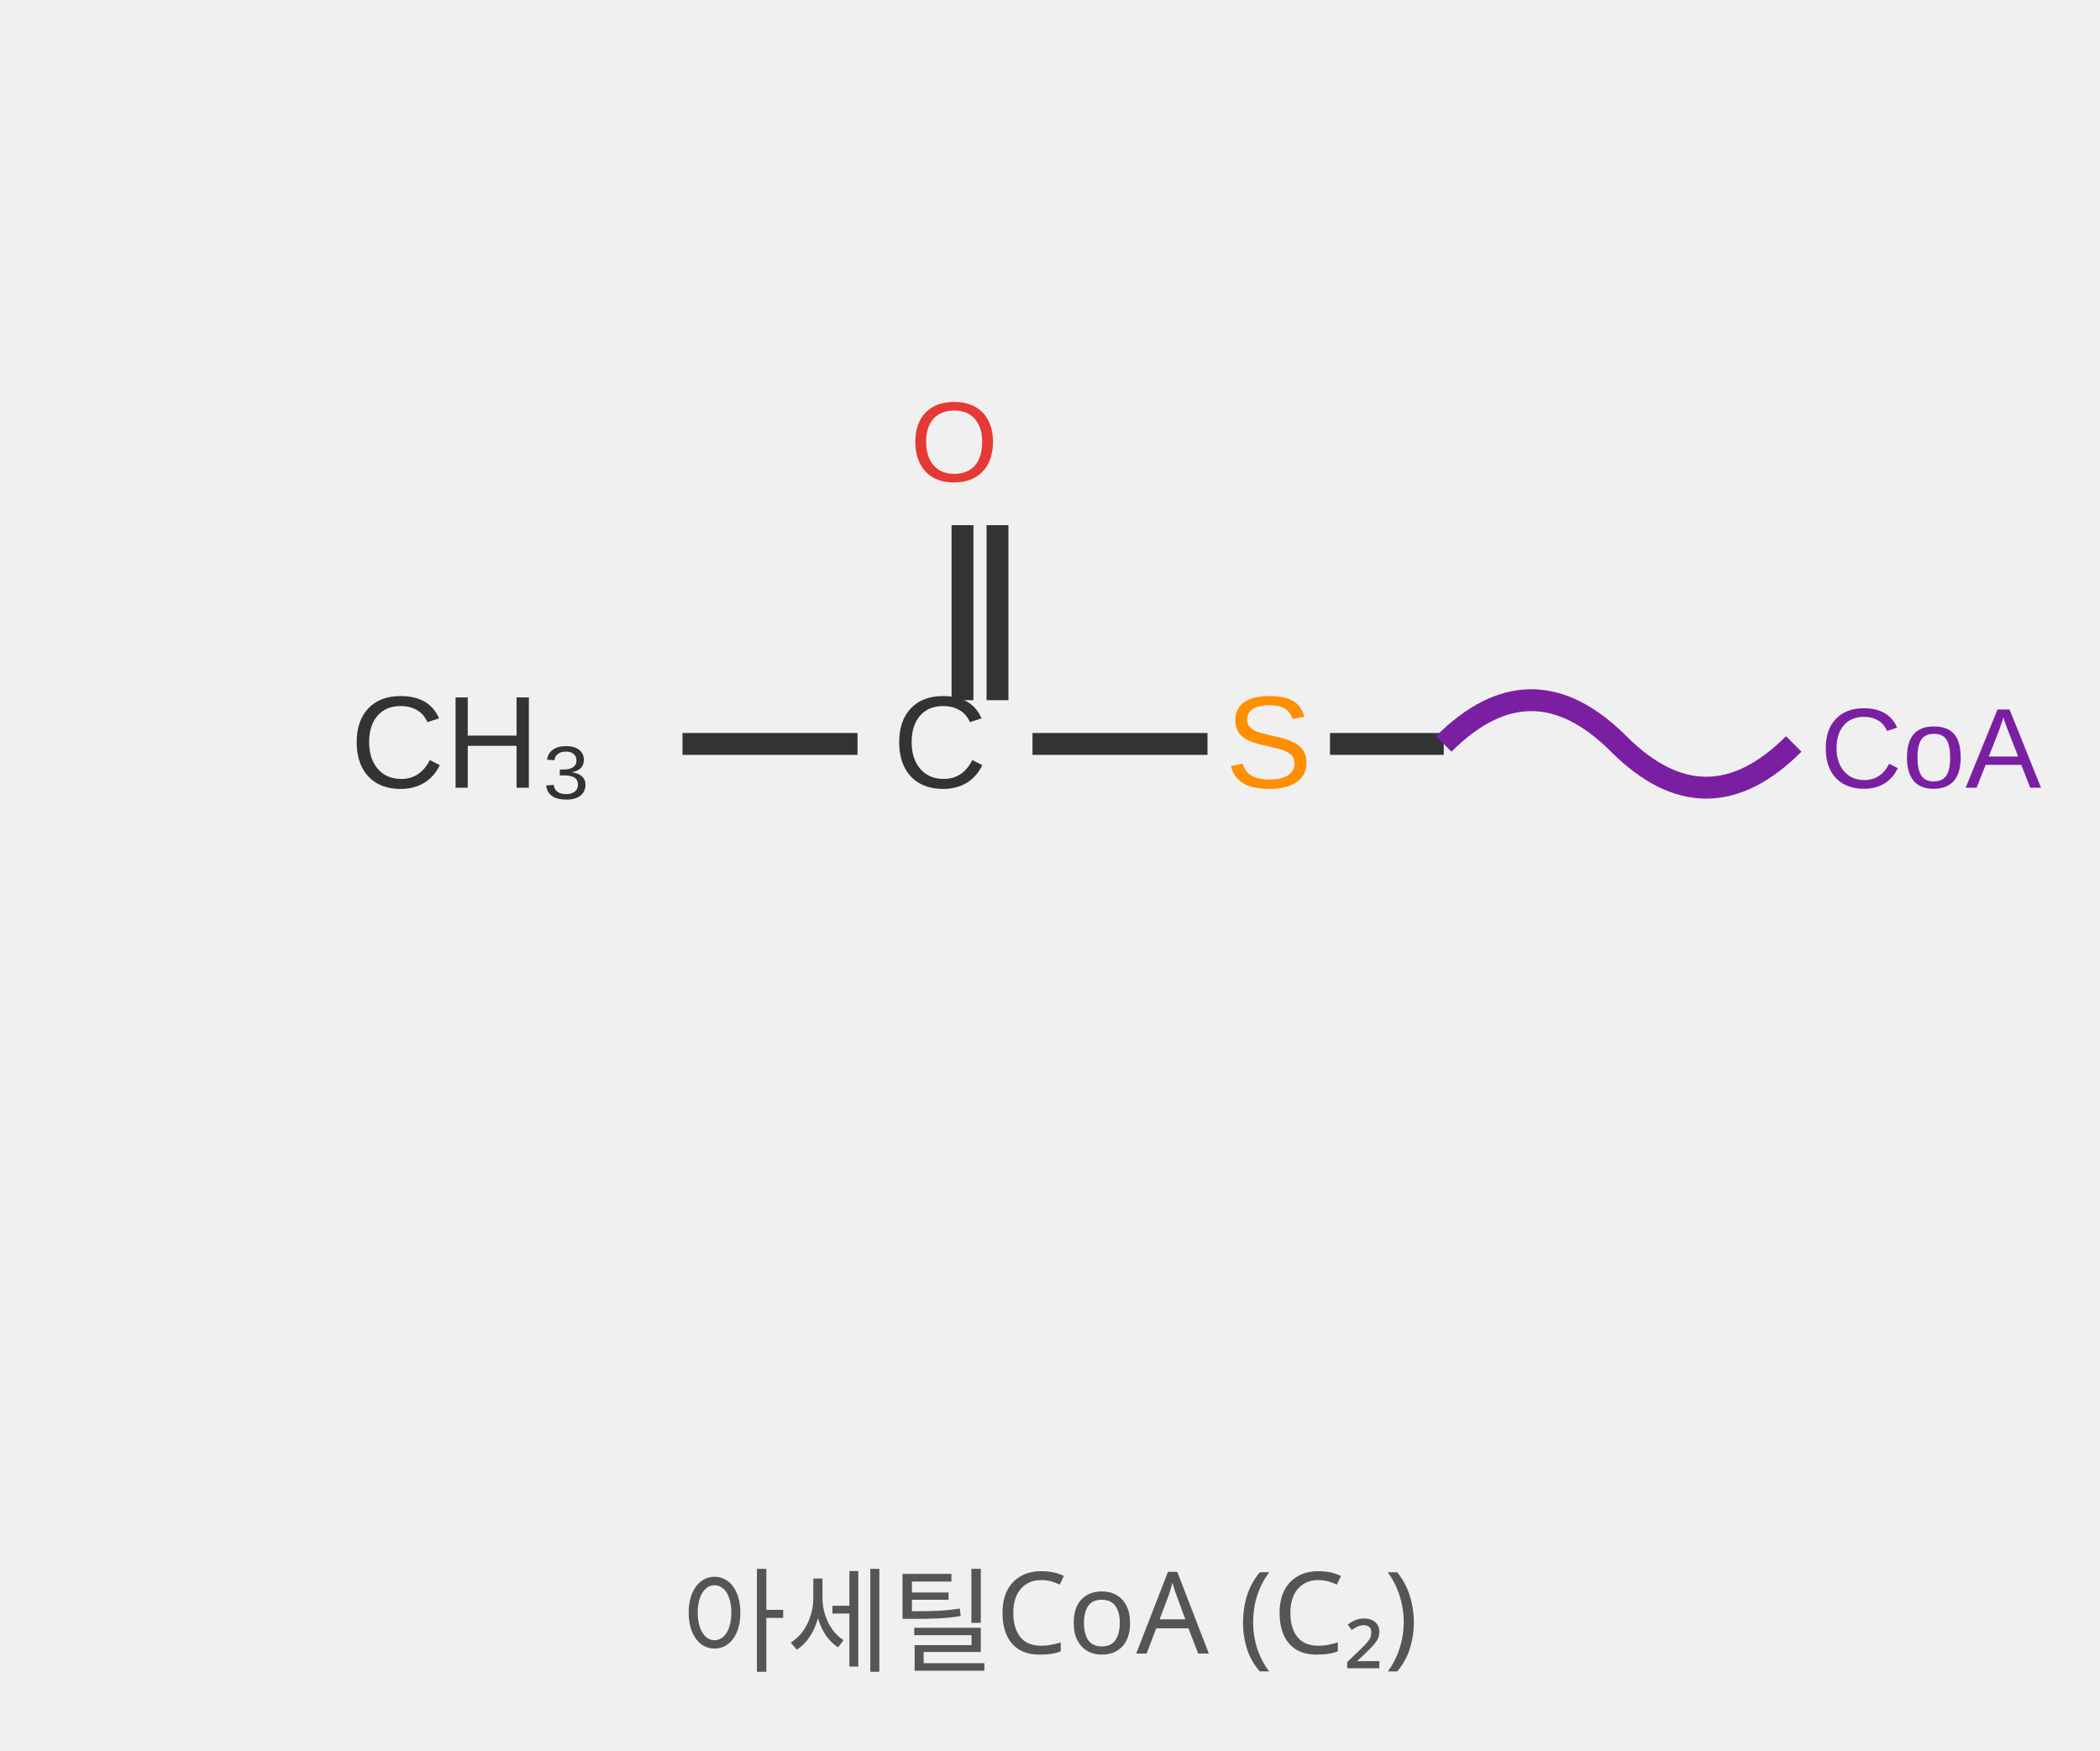
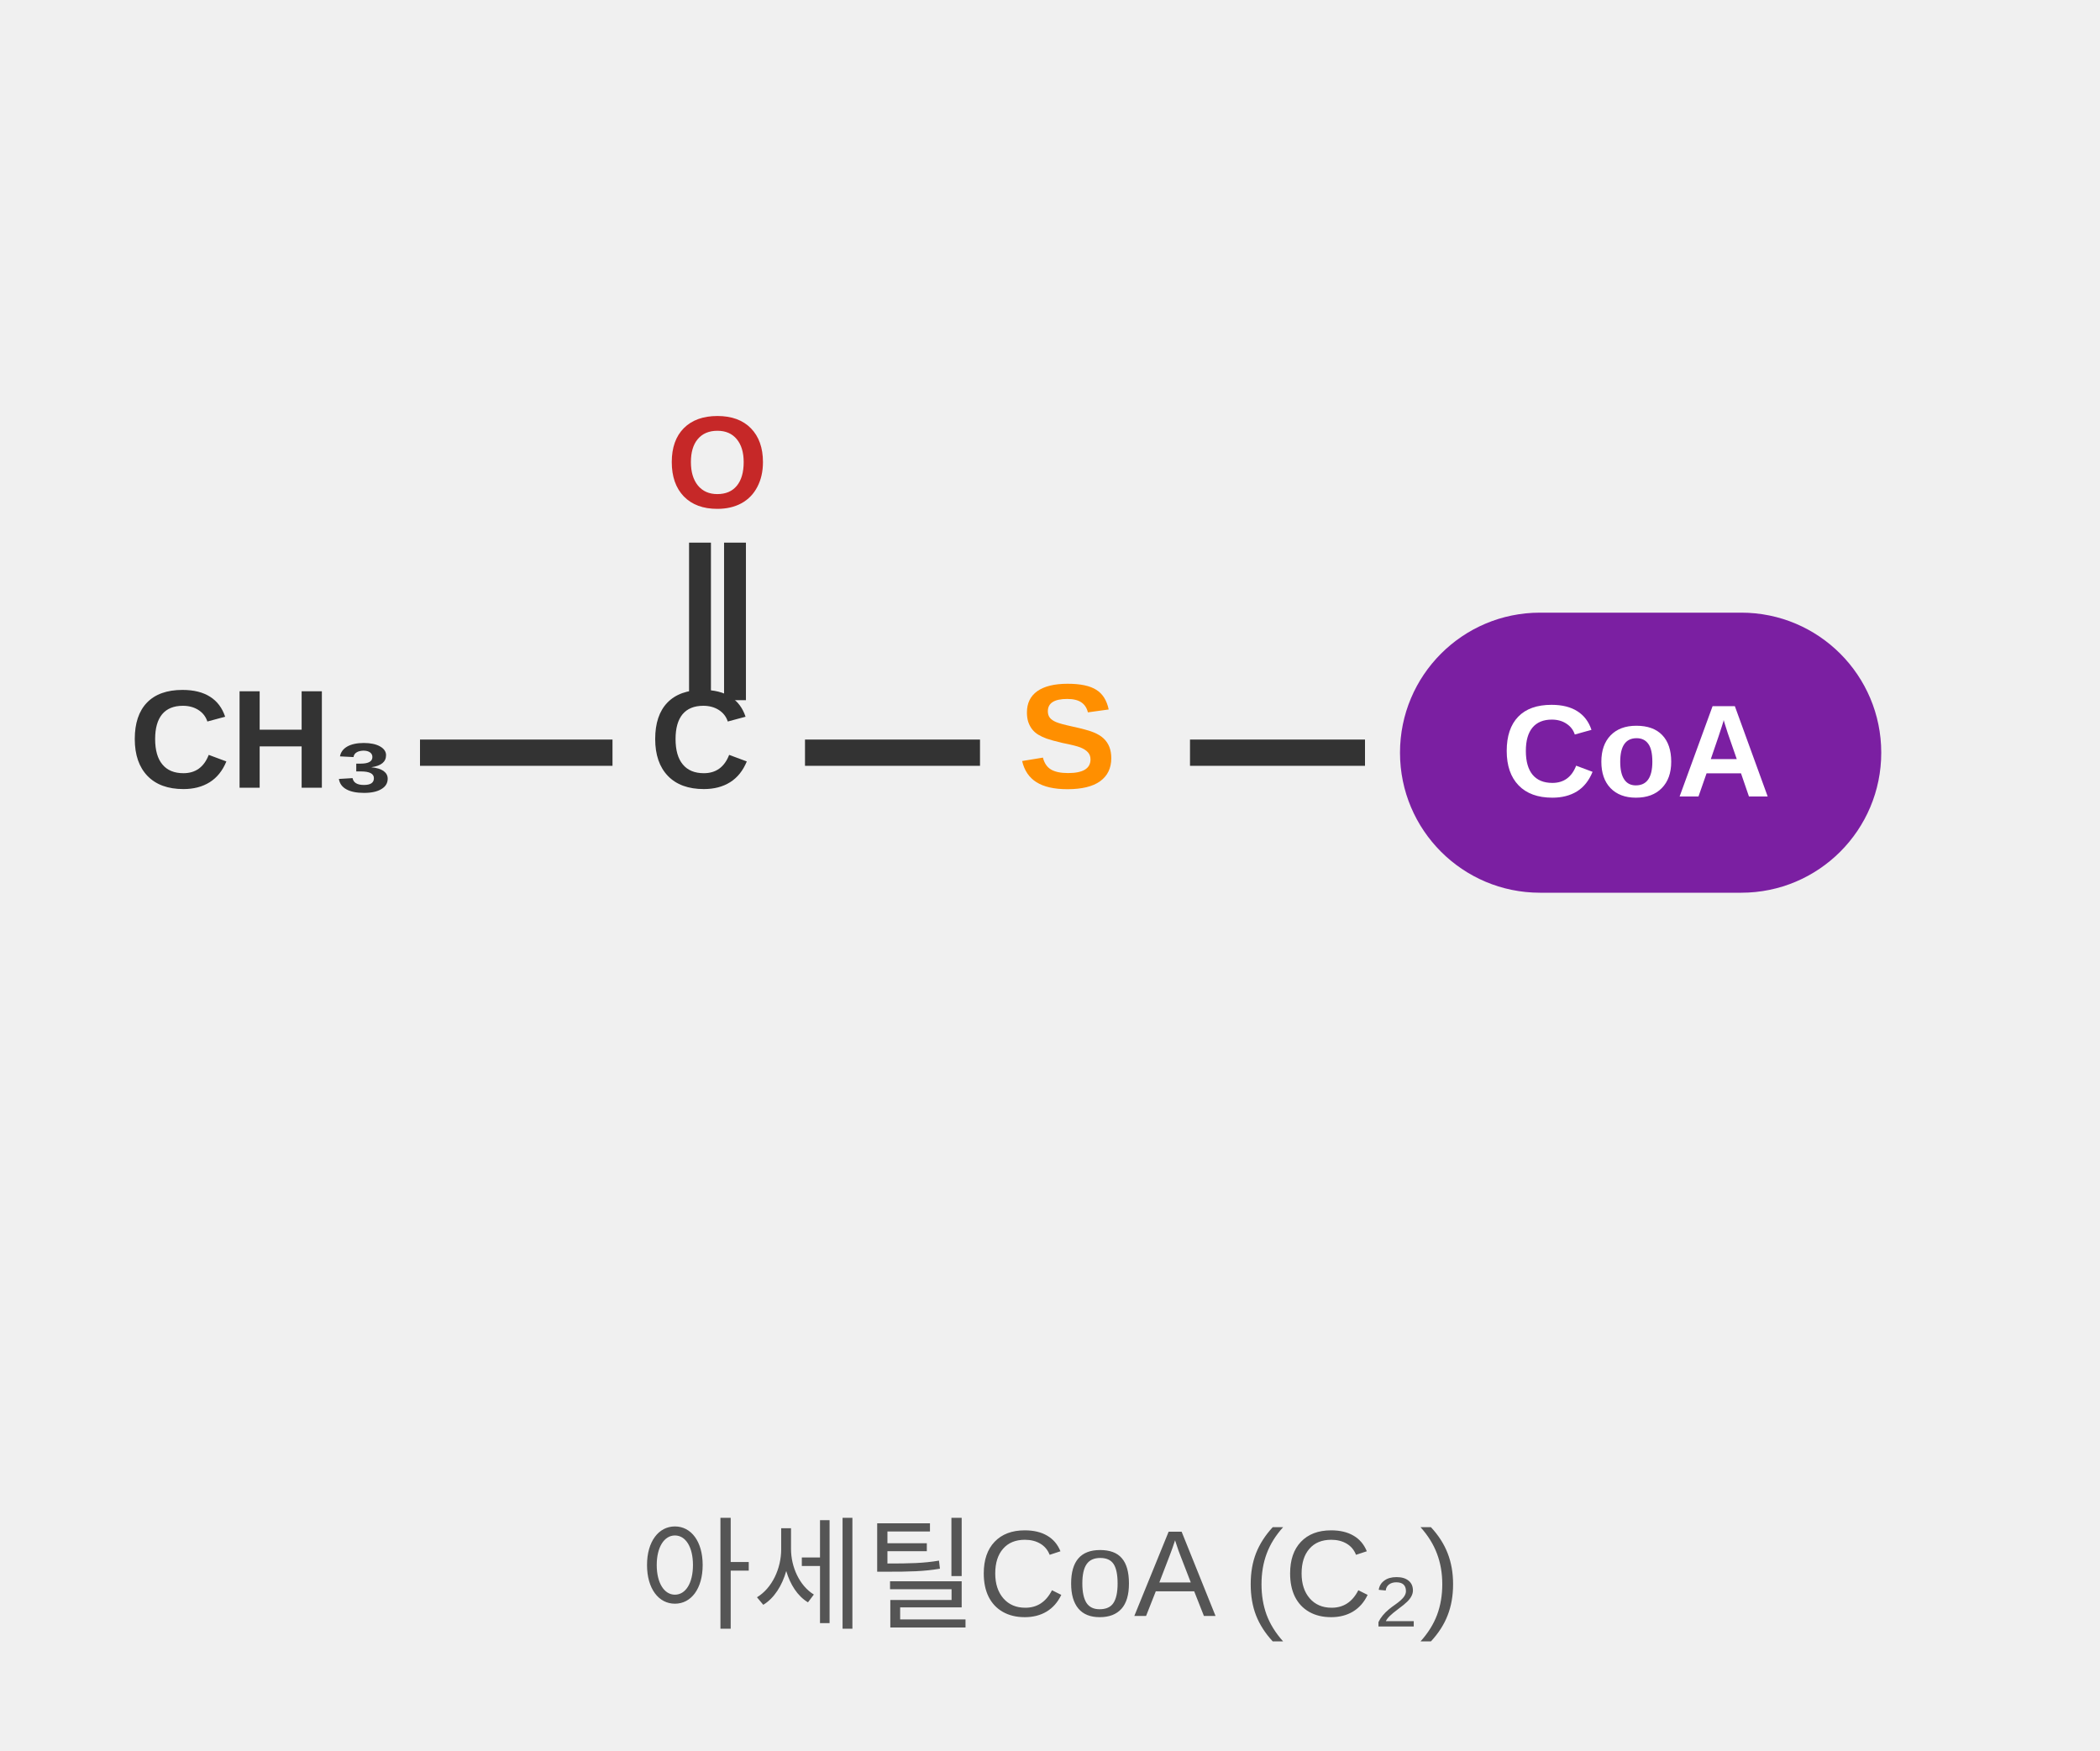
<svg xmlns="http://www.w3.org/2000/svg" viewBox="0 0 240 200">
-   <g transform="translate(40,90)">
-     <text x="0" y="0" font-size="15" fill="#333" font-family="Arial, sans-serif">CH₃</text>
-     <line x1="38" y1="-5" x2="58" y2="-5" stroke="#333" stroke-width="2.5" />
-     <text x="62" y="0" font-size="15" fill="#333" font-family="Arial, sans-serif">C</text>
-     <line x1="70" y1="-10" x2="70" y2="-30" stroke="#333" stroke-width="2.5" />
-     <line x1="74" y1="-10" x2="74" y2="-30" stroke="#333" stroke-width="2.5" />
-     <text x="64" y="-35" font-size="13" fill="#E53935" font-family="Arial">O</text>
-     <line x1="78" y1="-5" x2="98" y2="-5" stroke="#333" stroke-width="2.5" />
-     <text x="100" y="0" font-size="15" fill="#FF8F00" font-family="Arial, sans-serif">S</text>
-     <line x1="112" y1="-5" x2="125" y2="-5" stroke="#333" stroke-width="2.5" />
-     <path d="M125,-5 Q135,-15 145,-5 Q155,5 165,-5" fill="none" stroke="#7B1FA2" stroke-width="2.5" />
-     <text x="168" y="0" font-size="13" fill="#7B1FA2" font-family="Arial, sans-serif">CoA</text>
+   <g transform="translate(30,90)">
+     <text x="0" y="0" font-size="16" fill="#333" font-family="Arial" text-anchor="middle" font-weight="bold">CH₃</text>
+     <line x1="18" y1="-4" x2="40" y2="-4" stroke="#333" stroke-width="3" />
+     <text x="50" y="0" font-size="16" fill="#333" font-family="Arial" text-anchor="middle" font-weight="bold">C</text>
+     <line x1="50" y1="-10" x2="50" y2="-28" stroke="#333" stroke-width="2.5" />
+     <line x1="54" y1="-10" x2="54" y2="-28" stroke="#333" stroke-width="2.5" />
+     <text x="52" y="-32" font-size="15" fill="#C62828" font-family="Arial" text-anchor="middle" font-weight="bold">O</text>
+     <line x1="62" y1="-4" x2="82" y2="-4" stroke="#333" stroke-width="3" />
+     <text x="92" y="0" font-size="17" fill="#FF8F00" font-family="Arial" text-anchor="middle" font-weight="bold">S</text>
+     <line x1="106" y1="-4" x2="126" y2="-4" stroke="#333" stroke-width="3" />
+     <rect x="130" y="-20" width="55" height="32" rx="16" fill="#7B1FA2" />
+     <text x="157" y="1" text-anchor="middle" font-family="Arial" font-size="15" fill="white" font-weight="bold">CoA</text>
  </g>
-   <text x="120" y="190" text-anchor="middle" font-family="'Noto Sans KR', sans-serif" font-size="13" fill="#555">아세틸CoA (C₂)</text>
+   <text x="120" y="185" font-family="Noto Sans KR, Arial" font-size="14" fill="#555" text-anchor="middle">아세틸CoA (C₂)</text>
</svg>
